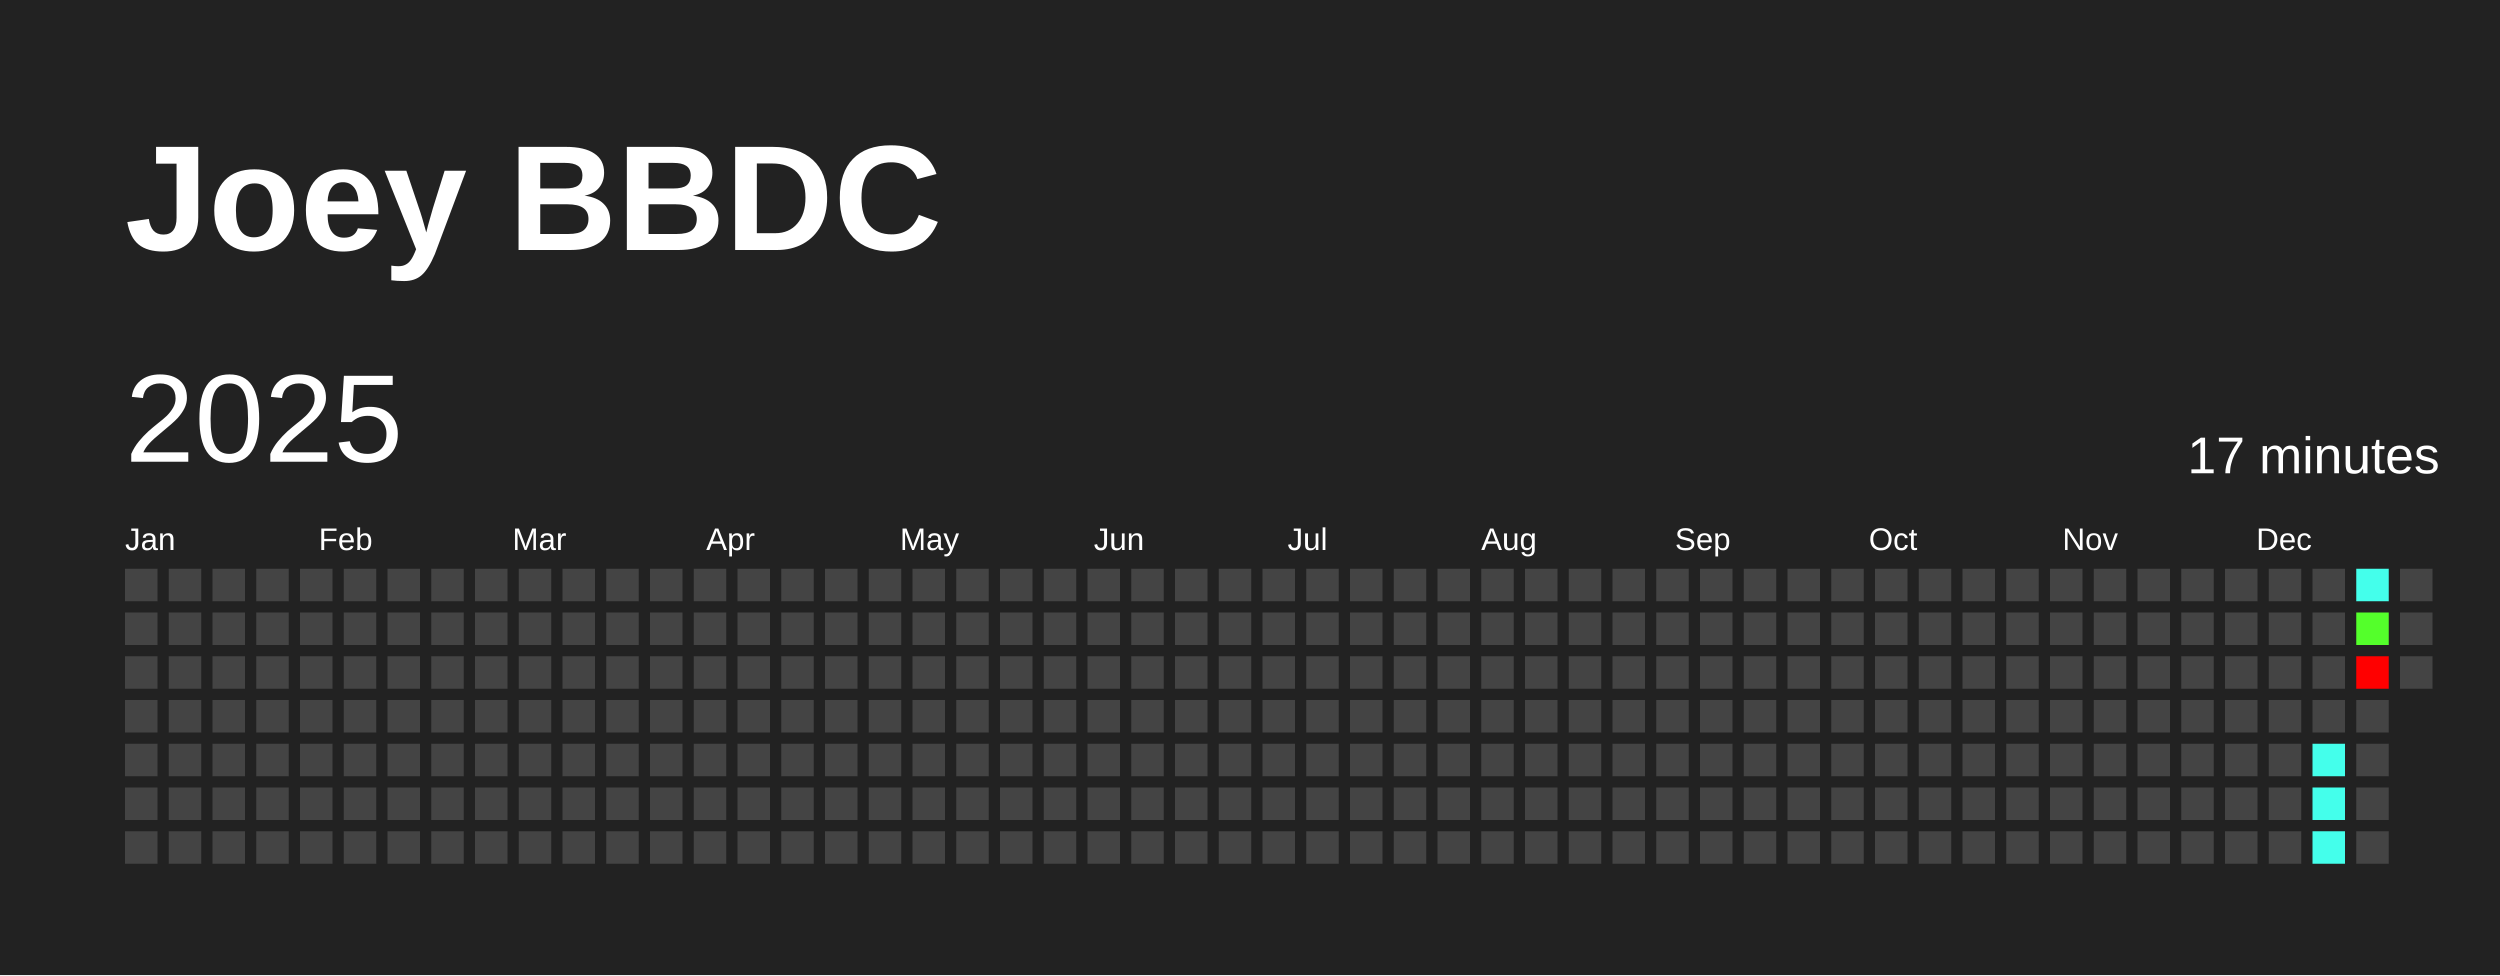
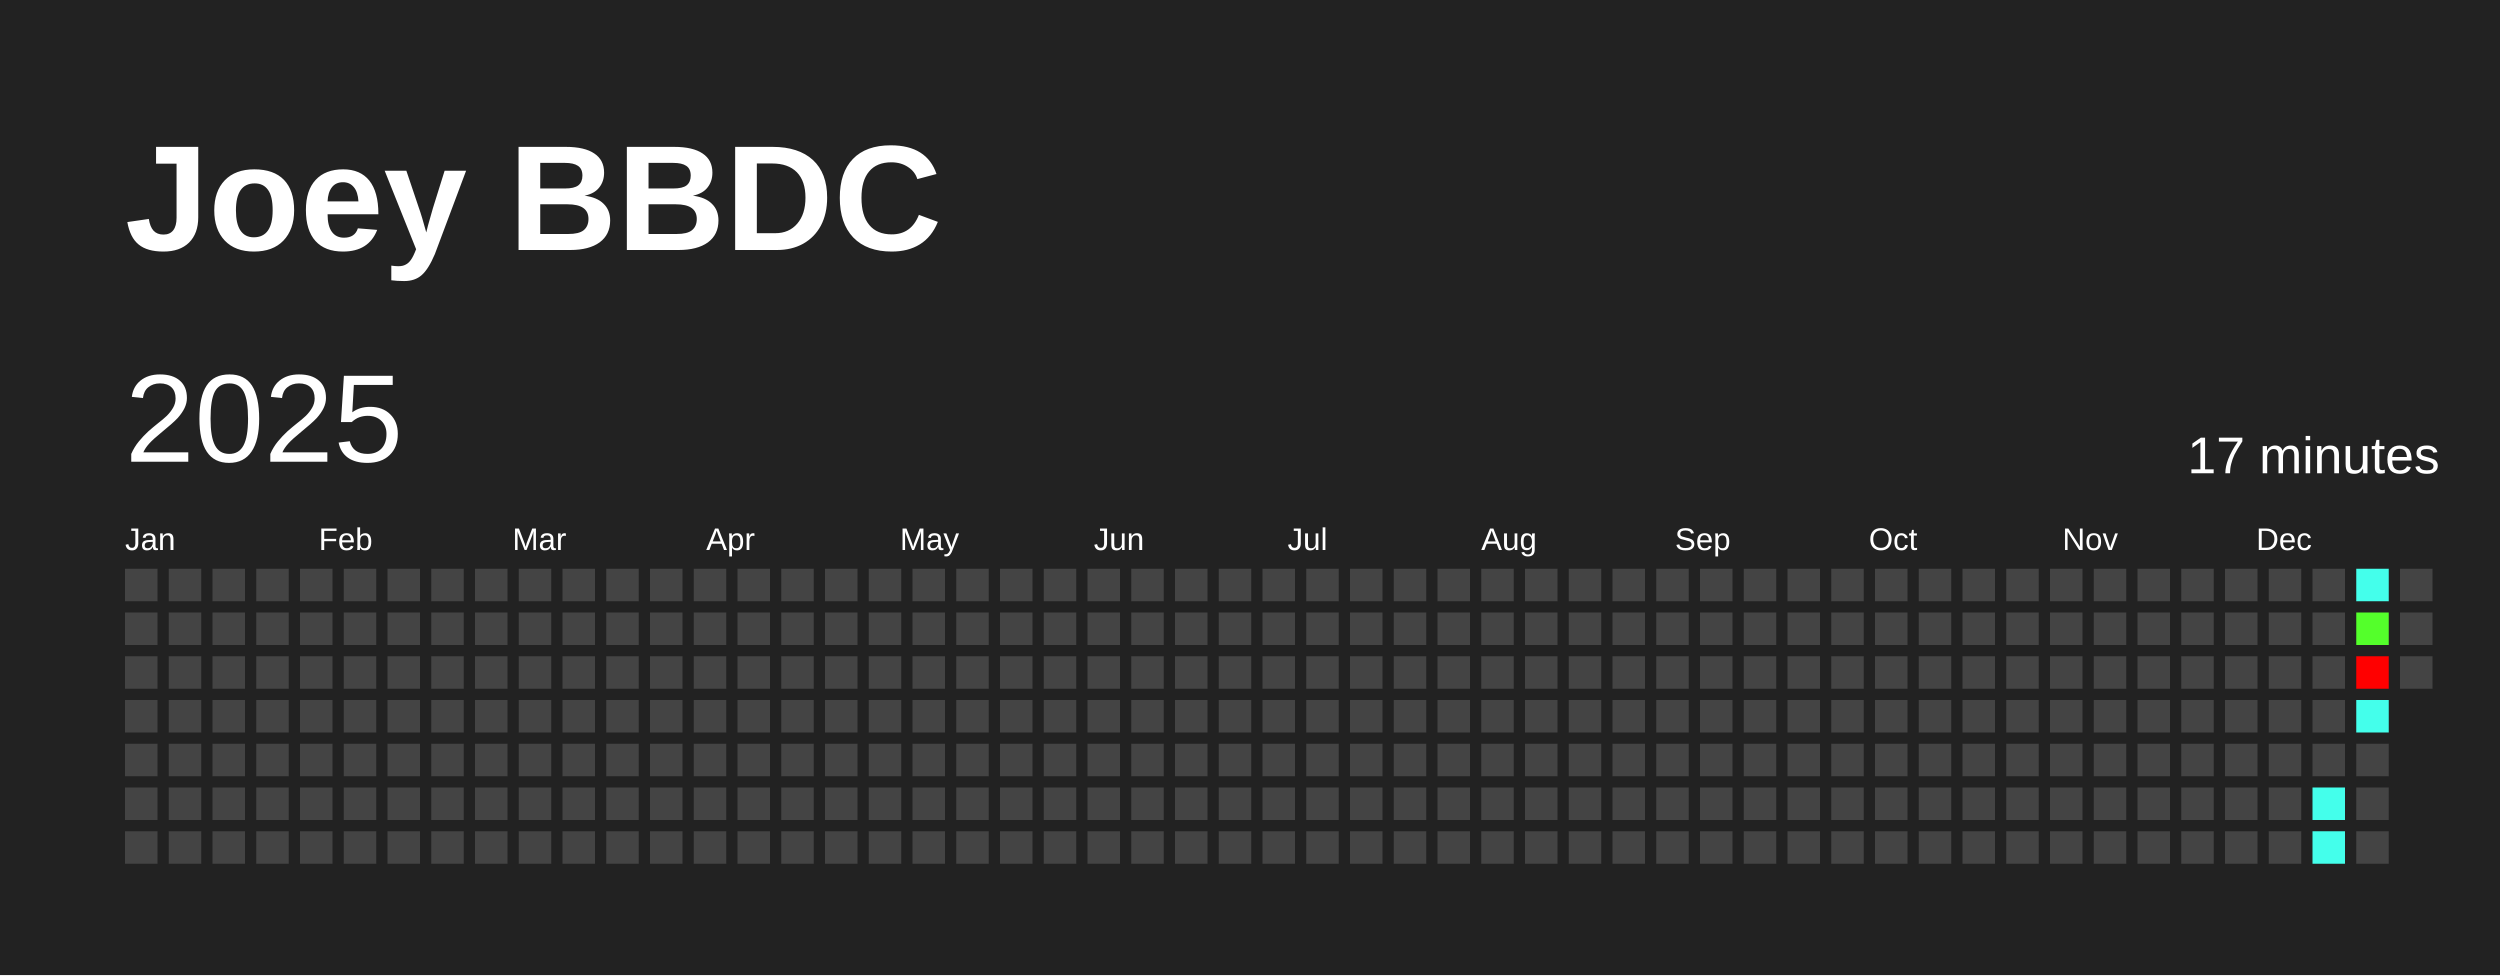
<svg xmlns="http://www.w3.org/2000/svg" baseProfile="full" height="78mm" version="1.1" viewBox="0,0,200,78" width="200mm">
  <defs />
  <rect fill="#222222" height="78" width="200" x="0" y="0" />
  <text fill="#FFFFFF" style="font-size:12px; font-family:Arial; font-weight:bold;" x="10" y="20">Joey BBDC</text>
  <text dominant-baseline="hanging" fill="#FFFFFF" style="font-size:10.0px; font-family:Arial;" x="10" y="30">2025</text>
  <text dominant-baseline="hanging" fill="#FFFFFF" style="font-size:4.125px; font-family:Arial;" x="175" y="35">17 minutes</text>
  <text fill="#FFFFFF" style="font-size:2.5px; font-family:Arial" x="10.0" y="44">Jan</text>
  <text fill="#FFFFFF" style="font-size:2.5px; font-family:Arial" x="25.5" y="44">Feb</text>
  <text fill="#FFFFFF" style="font-size:2.5px; font-family:Arial" x="41.0" y="44">Mar</text>
  <text fill="#FFFFFF" style="font-size:2.5px; font-family:Arial" x="56.5" y="44">Apr</text>
  <text fill="#FFFFFF" style="font-size:2.5px; font-family:Arial" x="72.0" y="44">May</text>
  <text fill="#FFFFFF" style="font-size:2.5px; font-family:Arial" x="87.5" y="44">Jun</text>
  <text fill="#FFFFFF" style="font-size:2.5px; font-family:Arial" x="103.0" y="44">Jul</text>
  <text fill="#FFFFFF" style="font-size:2.5px; font-family:Arial" x="118.5" y="44">Aug</text>
  <text fill="#FFFFFF" style="font-size:2.5px; font-family:Arial" x="134.0" y="44">Sep</text>
  <text fill="#FFFFFF" style="font-size:2.5px; font-family:Arial" x="149.5" y="44">Oct</text>
  <text fill="#FFFFFF" style="font-size:2.5px; font-family:Arial" x="165.0" y="44">Nov</text>
  <text fill="#FFFFFF" style="font-size:2.5px; font-family:Arial" x="180.5" y="44">Dec</text>
  <rect fill="#444444" height="2.6" width="2.6" x="10.0" y="45.5" />
  <rect fill="#444444" height="2.6" width="2.6" x="10.0" y="49.0" />
  <rect fill="#444444" height="2.6" width="2.6" x="10.0" y="52.5" />
  <rect fill="#444444" height="2.6" width="2.6" x="10.0" y="56.0" />
  <rect fill="#444444" height="2.6" width="2.6" x="10.0" y="59.5" />
  <rect fill="#444444" height="2.6" width="2.6" x="10.0" y="63.0" />
  <rect fill="#444444" height="2.6" width="2.6" x="10.0" y="66.5" />
  <rect fill="#444444" height="2.6" width="2.6" x="13.5" y="45.5" />
  <rect fill="#444444" height="2.6" width="2.6" x="13.5" y="49.0" />
  <rect fill="#444444" height="2.6" width="2.6" x="13.5" y="52.5" />
  <rect fill="#444444" height="2.6" width="2.6" x="13.5" y="56.0" />
  <rect fill="#444444" height="2.6" width="2.6" x="13.5" y="59.5" />
  <rect fill="#444444" height="2.6" width="2.6" x="13.5" y="63.0" />
  <rect fill="#444444" height="2.6" width="2.6" x="13.5" y="66.5" />
  <rect fill="#444444" height="2.6" width="2.6" x="17.0" y="45.5" />
  <rect fill="#444444" height="2.6" width="2.6" x="17.0" y="49.0" />
  <rect fill="#444444" height="2.6" width="2.6" x="17.0" y="52.5" />
  <rect fill="#444444" height="2.6" width="2.6" x="17.0" y="56.0" />
  <rect fill="#444444" height="2.6" width="2.6" x="17.0" y="59.5" />
  <rect fill="#444444" height="2.6" width="2.6" x="17.0" y="63.0" />
  <rect fill="#444444" height="2.6" width="2.6" x="17.0" y="66.5" />
  <rect fill="#444444" height="2.6" width="2.6" x="20.5" y="45.5" />
  <rect fill="#444444" height="2.6" width="2.6" x="20.5" y="49.0" />
  <rect fill="#444444" height="2.6" width="2.6" x="20.5" y="52.5" />
  <rect fill="#444444" height="2.6" width="2.6" x="20.5" y="56.0" />
  <rect fill="#444444" height="2.6" width="2.6" x="20.5" y="59.5" />
  <rect fill="#444444" height="2.6" width="2.6" x="20.5" y="63.0" />
  <rect fill="#444444" height="2.6" width="2.6" x="20.5" y="66.5" />
  <rect fill="#444444" height="2.6" width="2.6" x="24.0" y="45.5" />
  <rect fill="#444444" height="2.6" width="2.6" x="24.0" y="49.0" />
  <rect fill="#444444" height="2.6" width="2.6" x="24.0" y="52.5" />
  <rect fill="#444444" height="2.6" width="2.6" x="24.0" y="56.0" />
  <rect fill="#444444" height="2.6" width="2.6" x="24.0" y="59.5" />
  <rect fill="#444444" height="2.6" width="2.6" x="24.0" y="63.0" />
  <rect fill="#444444" height="2.6" width="2.6" x="24.0" y="66.5" />
  <rect fill="#444444" height="2.6" width="2.6" x="27.5" y="45.5" />
  <rect fill="#444444" height="2.6" width="2.6" x="27.5" y="49.0" />
  <rect fill="#444444" height="2.6" width="2.6" x="27.5" y="52.5" />
  <rect fill="#444444" height="2.6" width="2.6" x="27.5" y="56.0" />
  <rect fill="#444444" height="2.6" width="2.6" x="27.5" y="59.5" />
  <rect fill="#444444" height="2.6" width="2.6" x="27.5" y="63.0" />
  <rect fill="#444444" height="2.6" width="2.6" x="27.5" y="66.5" />
  <rect fill="#444444" height="2.6" width="2.6" x="31.0" y="45.5" />
  <rect fill="#444444" height="2.6" width="2.6" x="31.0" y="49.0" />
  <rect fill="#444444" height="2.6" width="2.6" x="31.0" y="52.5" />
  <rect fill="#444444" height="2.6" width="2.6" x="31.0" y="56.0" />
  <rect fill="#444444" height="2.6" width="2.6" x="31.0" y="59.5" />
  <rect fill="#444444" height="2.6" width="2.6" x="31.0" y="63.0" />
  <rect fill="#444444" height="2.6" width="2.6" x="31.0" y="66.5" />
  <rect fill="#444444" height="2.6" width="2.6" x="34.5" y="45.5" />
  <rect fill="#444444" height="2.6" width="2.6" x="34.5" y="49.0" />
  <rect fill="#444444" height="2.6" width="2.6" x="34.5" y="52.5" />
  <rect fill="#444444" height="2.6" width="2.6" x="34.5" y="56.0" />
  <rect fill="#444444" height="2.6" width="2.6" x="34.5" y="59.5" />
  <rect fill="#444444" height="2.6" width="2.6" x="34.5" y="63.0" />
  <rect fill="#444444" height="2.6" width="2.6" x="34.5" y="66.5" />
  <rect fill="#444444" height="2.6" width="2.6" x="38.0" y="45.5" />
  <rect fill="#444444" height="2.6" width="2.6" x="38.0" y="49.0" />
  <rect fill="#444444" height="2.6" width="2.6" x="38.0" y="52.5" />
  <rect fill="#444444" height="2.6" width="2.6" x="38.0" y="56.0" />
  <rect fill="#444444" height="2.6" width="2.6" x="38.0" y="59.5" />
  <rect fill="#444444" height="2.6" width="2.6" x="38.0" y="63.0" />
  <rect fill="#444444" height="2.6" width="2.6" x="38.0" y="66.5" />
  <rect fill="#444444" height="2.6" width="2.6" x="41.5" y="45.5" />
  <rect fill="#444444" height="2.6" width="2.6" x="41.5" y="49.0" />
  <rect fill="#444444" height="2.6" width="2.6" x="41.5" y="52.5" />
  <rect fill="#444444" height="2.6" width="2.6" x="41.5" y="56.0" />
  <rect fill="#444444" height="2.6" width="2.6" x="41.5" y="59.5" />
  <rect fill="#444444" height="2.6" width="2.6" x="41.5" y="63.0" />
  <rect fill="#444444" height="2.6" width="2.6" x="41.5" y="66.5" />
  <rect fill="#444444" height="2.6" width="2.6" x="45.0" y="45.5" />
  <rect fill="#444444" height="2.6" width="2.6" x="45.0" y="49.0" />
  <rect fill="#444444" height="2.6" width="2.6" x="45.0" y="52.5" />
  <rect fill="#444444" height="2.6" width="2.6" x="45.0" y="56.0" />
  <rect fill="#444444" height="2.6" width="2.6" x="45.0" y="59.5" />
  <rect fill="#444444" height="2.6" width="2.6" x="45.0" y="63.0" />
  <rect fill="#444444" height="2.6" width="2.6" x="45.0" y="66.5" />
  <rect fill="#444444" height="2.6" width="2.6" x="48.5" y="45.5" />
  <rect fill="#444444" height="2.6" width="2.6" x="48.5" y="49.0" />
  <rect fill="#444444" height="2.6" width="2.6" x="48.5" y="52.5" />
  <rect fill="#444444" height="2.6" width="2.6" x="48.5" y="56.0" />
  <rect fill="#444444" height="2.6" width="2.6" x="48.5" y="59.5" />
  <rect fill="#444444" height="2.6" width="2.6" x="48.5" y="63.0" />
  <rect fill="#444444" height="2.6" width="2.6" x="48.5" y="66.5" />
  <rect fill="#444444" height="2.6" width="2.6" x="52.0" y="45.5" />
  <rect fill="#444444" height="2.6" width="2.6" x="52.0" y="49.0" />
  <rect fill="#444444" height="2.6" width="2.6" x="52.0" y="52.5" />
  <rect fill="#444444" height="2.6" width="2.6" x="52.0" y="56.0" />
  <rect fill="#444444" height="2.6" width="2.6" x="52.0" y="59.5" />
  <rect fill="#444444" height="2.6" width="2.6" x="52.0" y="63.0" />
  <rect fill="#444444" height="2.6" width="2.6" x="52.0" y="66.5" />
  <rect fill="#444444" height="2.6" width="2.6" x="55.5" y="45.5" />
  <rect fill="#444444" height="2.6" width="2.6" x="55.5" y="49.0" />
  <rect fill="#444444" height="2.6" width="2.6" x="55.5" y="52.5" />
  <rect fill="#444444" height="2.6" width="2.6" x="55.5" y="56.0" />
  <rect fill="#444444" height="2.6" width="2.6" x="55.5" y="59.5" />
  <rect fill="#444444" height="2.6" width="2.6" x="55.5" y="63.0" />
  <rect fill="#444444" height="2.6" width="2.6" x="55.5" y="66.5" />
  <rect fill="#444444" height="2.6" width="2.6" x="59.0" y="45.5" />
  <rect fill="#444444" height="2.6" width="2.6" x="59.0" y="49.0" />
  <rect fill="#444444" height="2.6" width="2.6" x="59.0" y="52.5" />
  <rect fill="#444444" height="2.6" width="2.6" x="59.0" y="56.0" />
  <rect fill="#444444" height="2.6" width="2.6" x="59.0" y="59.5" />
  <rect fill="#444444" height="2.6" width="2.6" x="59.0" y="63.0" />
  <rect fill="#444444" height="2.6" width="2.6" x="59.0" y="66.5" />
  <rect fill="#444444" height="2.6" width="2.6" x="62.5" y="45.5" />
  <rect fill="#444444" height="2.6" width="2.6" x="62.5" y="49.0" />
  <rect fill="#444444" height="2.6" width="2.6" x="62.5" y="52.5" />
  <rect fill="#444444" height="2.6" width="2.6" x="62.5" y="56.0" />
  <rect fill="#444444" height="2.6" width="2.6" x="62.5" y="59.5" />
  <rect fill="#444444" height="2.6" width="2.6" x="62.5" y="63.0" />
  <rect fill="#444444" height="2.6" width="2.6" x="62.5" y="66.5" />
  <rect fill="#444444" height="2.6" width="2.6" x="66.0" y="45.5" />
  <rect fill="#444444" height="2.6" width="2.6" x="66.0" y="49.0" />
  <rect fill="#444444" height="2.6" width="2.6" x="66.0" y="52.5" />
  <rect fill="#444444" height="2.6" width="2.6" x="66.0" y="56.0" />
  <rect fill="#444444" height="2.6" width="2.6" x="66.0" y="59.5" />
  <rect fill="#444444" height="2.6" width="2.6" x="66.0" y="63.0" />
  <rect fill="#444444" height="2.6" width="2.6" x="66.0" y="66.5" />
  <rect fill="#444444" height="2.6" width="2.6" x="69.5" y="45.5" />
  <rect fill="#444444" height="2.6" width="2.6" x="69.5" y="49.0" />
  <rect fill="#444444" height="2.6" width="2.6" x="69.5" y="52.5" />
  <rect fill="#444444" height="2.6" width="2.6" x="69.5" y="56.0" />
  <rect fill="#444444" height="2.6" width="2.6" x="69.5" y="59.5" />
  <rect fill="#444444" height="2.6" width="2.6" x="69.5" y="63.0" />
  <rect fill="#444444" height="2.6" width="2.6" x="69.5" y="66.5" />
  <rect fill="#444444" height="2.6" width="2.6" x="73.0" y="45.5" />
  <rect fill="#444444" height="2.6" width="2.6" x="73.0" y="49.0" />
  <rect fill="#444444" height="2.6" width="2.6" x="73.0" y="52.5" />
  <rect fill="#444444" height="2.6" width="2.6" x="73.0" y="56.0" />
  <rect fill="#444444" height="2.6" width="2.6" x="73.0" y="59.5" />
  <rect fill="#444444" height="2.6" width="2.6" x="73.0" y="63.0" />
  <rect fill="#444444" height="2.6" width="2.6" x="73.0" y="66.5" />
  <rect fill="#444444" height="2.6" width="2.6" x="76.5" y="45.5" />
  <rect fill="#444444" height="2.6" width="2.6" x="76.5" y="49.0" />
  <rect fill="#444444" height="2.6" width="2.6" x="76.5" y="52.5" />
  <rect fill="#444444" height="2.6" width="2.6" x="76.5" y="56.0" />
  <rect fill="#444444" height="2.6" width="2.6" x="76.5" y="59.5" />
  <rect fill="#444444" height="2.6" width="2.6" x="76.5" y="63.0" />
  <rect fill="#444444" height="2.6" width="2.6" x="76.5" y="66.5" />
  <rect fill="#444444" height="2.6" width="2.6" x="80.0" y="45.5" />
  <rect fill="#444444" height="2.6" width="2.6" x="80.0" y="49.0" />
  <rect fill="#444444" height="2.6" width="2.6" x="80.0" y="52.5" />
  <rect fill="#444444" height="2.6" width="2.6" x="80.0" y="56.0" />
  <rect fill="#444444" height="2.6" width="2.6" x="80.0" y="59.5" />
  <rect fill="#444444" height="2.6" width="2.6" x="80.0" y="63.0" />
  <rect fill="#444444" height="2.6" width="2.6" x="80.0" y="66.5" />
  <rect fill="#444444" height="2.6" width="2.6" x="83.5" y="45.5" />
  <rect fill="#444444" height="2.6" width="2.6" x="83.5" y="49.0" />
  <rect fill="#444444" height="2.6" width="2.6" x="83.5" y="52.5" />
  <rect fill="#444444" height="2.6" width="2.6" x="83.5" y="56.0" />
  <rect fill="#444444" height="2.6" width="2.6" x="83.5" y="59.5" />
  <rect fill="#444444" height="2.6" width="2.6" x="83.5" y="63.0" />
  <rect fill="#444444" height="2.6" width="2.6" x="83.5" y="66.5" />
  <rect fill="#444444" height="2.6" width="2.6" x="87.0" y="45.5" />
  <rect fill="#444444" height="2.6" width="2.6" x="87.0" y="49.0" />
  <rect fill="#444444" height="2.6" width="2.6" x="87.0" y="52.5" />
  <rect fill="#444444" height="2.6" width="2.6" x="87.0" y="56.0" />
  <rect fill="#444444" height="2.6" width="2.6" x="87.0" y="59.5" />
  <rect fill="#444444" height="2.6" width="2.6" x="87.0" y="63.0" />
  <rect fill="#444444" height="2.6" width="2.6" x="87.0" y="66.5" />
  <rect fill="#444444" height="2.6" width="2.6" x="90.5" y="45.5" />
  <rect fill="#444444" height="2.6" width="2.6" x="90.5" y="49.0" />
  <rect fill="#444444" height="2.6" width="2.6" x="90.5" y="52.5" />
  <rect fill="#444444" height="2.6" width="2.6" x="90.5" y="56.0" />
  <rect fill="#444444" height="2.6" width="2.6" x="90.5" y="59.5" />
  <rect fill="#444444" height="2.6" width="2.6" x="90.5" y="63.0" />
  <rect fill="#444444" height="2.6" width="2.6" x="90.5" y="66.5" />
  <rect fill="#444444" height="2.6" width="2.6" x="94.0" y="45.5" />
  <rect fill="#444444" height="2.6" width="2.6" x="94.0" y="49.0" />
  <rect fill="#444444" height="2.6" width="2.6" x="94.0" y="52.5" />
  <rect fill="#444444" height="2.6" width="2.6" x="94.0" y="56.0" />
  <rect fill="#444444" height="2.6" width="2.6" x="94.0" y="59.5" />
  <rect fill="#444444" height="2.6" width="2.6" x="94.0" y="63.0" />
  <rect fill="#444444" height="2.6" width="2.6" x="94.0" y="66.5" />
  <rect fill="#444444" height="2.6" width="2.6" x="97.5" y="45.5" />
  <rect fill="#444444" height="2.6" width="2.6" x="97.5" y="49.0" />
  <rect fill="#444444" height="2.6" width="2.6" x="97.5" y="52.5" />
  <rect fill="#444444" height="2.6" width="2.6" x="97.5" y="56.0" />
  <rect fill="#444444" height="2.6" width="2.6" x="97.5" y="59.5" />
  <rect fill="#444444" height="2.6" width="2.6" x="97.5" y="63.0" />
  <rect fill="#444444" height="2.6" width="2.6" x="97.5" y="66.5" />
  <rect fill="#444444" height="2.6" width="2.6" x="101.0" y="45.5" />
  <rect fill="#444444" height="2.6" width="2.6" x="101.0" y="49.0" />
  <rect fill="#444444" height="2.6" width="2.6" x="101.0" y="52.5" />
  <rect fill="#444444" height="2.6" width="2.6" x="101.0" y="56.0" />
  <rect fill="#444444" height="2.6" width="2.6" x="101.0" y="59.5" />
  <rect fill="#444444" height="2.6" width="2.6" x="101.0" y="63.0" />
  <rect fill="#444444" height="2.6" width="2.6" x="101.0" y="66.5" />
  <rect fill="#444444" height="2.6" width="2.6" x="104.5" y="45.5" />
  <rect fill="#444444" height="2.6" width="2.6" x="104.5" y="49.0" />
  <rect fill="#444444" height="2.6" width="2.6" x="104.5" y="52.5" />
  <rect fill="#444444" height="2.6" width="2.6" x="104.5" y="56.0" />
  <rect fill="#444444" height="2.6" width="2.6" x="104.5" y="59.5" />
  <rect fill="#444444" height="2.6" width="2.6" x="104.5" y="63.0" />
  <rect fill="#444444" height="2.6" width="2.6" x="104.5" y="66.5" />
  <rect fill="#444444" height="2.6" width="2.6" x="108.0" y="45.5" />
  <rect fill="#444444" height="2.6" width="2.6" x="108.0" y="49.0" />
  <rect fill="#444444" height="2.6" width="2.6" x="108.0" y="52.5" />
  <rect fill="#444444" height="2.6" width="2.6" x="108.0" y="56.0" />
  <rect fill="#444444" height="2.6" width="2.6" x="108.0" y="59.5" />
  <rect fill="#444444" height="2.6" width="2.6" x="108.0" y="63.0" />
  <rect fill="#444444" height="2.6" width="2.6" x="108.0" y="66.5" />
  <rect fill="#444444" height="2.6" width="2.6" x="111.5" y="45.5" />
  <rect fill="#444444" height="2.6" width="2.6" x="111.5" y="49.0" />
  <rect fill="#444444" height="2.6" width="2.6" x="111.5" y="52.5" />
  <rect fill="#444444" height="2.6" width="2.6" x="111.5" y="56.0" />
  <rect fill="#444444" height="2.6" width="2.6" x="111.5" y="59.5" />
  <rect fill="#444444" height="2.6" width="2.6" x="111.5" y="63.0" />
  <rect fill="#444444" height="2.6" width="2.6" x="111.5" y="66.5" />
  <rect fill="#444444" height="2.6" width="2.6" x="115.0" y="45.5" />
  <rect fill="#444444" height="2.6" width="2.6" x="115.0" y="49.0" />
  <rect fill="#444444" height="2.6" width="2.6" x="115.0" y="52.5" />
  <rect fill="#444444" height="2.6" width="2.6" x="115.0" y="56.0" />
  <rect fill="#444444" height="2.6" width="2.6" x="115.0" y="59.5" />
  <rect fill="#444444" height="2.6" width="2.6" x="115.0" y="63.0" />
  <rect fill="#444444" height="2.6" width="2.6" x="115.0" y="66.5" />
  <rect fill="#444444" height="2.6" width="2.6" x="118.5" y="45.5" />
  <rect fill="#444444" height="2.6" width="2.6" x="118.5" y="49.0" />
  <rect fill="#444444" height="2.6" width="2.6" x="118.5" y="52.5" />
  <rect fill="#444444" height="2.6" width="2.6" x="118.5" y="56.0" />
  <rect fill="#444444" height="2.6" width="2.6" x="118.5" y="59.5" />
  <rect fill="#444444" height="2.6" width="2.6" x="118.5" y="63.0" />
  <rect fill="#444444" height="2.6" width="2.6" x="118.5" y="66.5" />
  <rect fill="#444444" height="2.6" width="2.6" x="122.0" y="45.5" />
  <rect fill="#444444" height="2.6" width="2.6" x="122.0" y="49.0" />
  <rect fill="#444444" height="2.6" width="2.6" x="122.0" y="52.5" />
  <rect fill="#444444" height="2.6" width="2.6" x="122.0" y="56.0" />
  <rect fill="#444444" height="2.6" width="2.6" x="122.0" y="59.5" />
  <rect fill="#444444" height="2.6" width="2.6" x="122.0" y="63.0" />
  <rect fill="#444444" height="2.6" width="2.6" x="122.0" y="66.5" />
  <rect fill="#444444" height="2.6" width="2.6" x="125.5" y="45.5" />
  <rect fill="#444444" height="2.6" width="2.6" x="125.5" y="49.0" />
  <rect fill="#444444" height="2.6" width="2.6" x="125.5" y="52.5" />
  <rect fill="#444444" height="2.6" width="2.6" x="125.5" y="56.0" />
  <rect fill="#444444" height="2.6" width="2.6" x="125.5" y="59.5" />
  <rect fill="#444444" height="2.6" width="2.6" x="125.5" y="63.0" />
  <rect fill="#444444" height="2.6" width="2.6" x="125.5" y="66.5" />
  <rect fill="#444444" height="2.6" width="2.6" x="129.0" y="45.5" />
  <rect fill="#444444" height="2.6" width="2.6" x="129.0" y="49.0" />
  <rect fill="#444444" height="2.6" width="2.6" x="129.0" y="52.5" />
  <rect fill="#444444" height="2.6" width="2.6" x="129.0" y="56.0" />
  <rect fill="#444444" height="2.6" width="2.6" x="129.0" y="59.5" />
  <rect fill="#444444" height="2.6" width="2.6" x="129.0" y="63.0" />
  <rect fill="#444444" height="2.6" width="2.6" x="129.0" y="66.5" />
  <rect fill="#444444" height="2.6" width="2.6" x="132.5" y="45.5" />
  <rect fill="#444444" height="2.6" width="2.6" x="132.5" y="49.0" />
  <rect fill="#444444" height="2.6" width="2.6" x="132.5" y="52.5" />
  <rect fill="#444444" height="2.6" width="2.6" x="132.5" y="56.0" />
  <rect fill="#444444" height="2.6" width="2.6" x="132.5" y="59.5" />
  <rect fill="#444444" height="2.6" width="2.6" x="132.5" y="63.0" />
  <rect fill="#444444" height="2.6" width="2.6" x="132.5" y="66.5" />
  <rect fill="#444444" height="2.6" width="2.6" x="136.0" y="45.5" />
  <rect fill="#444444" height="2.6" width="2.6" x="136.0" y="49.0" />
  <rect fill="#444444" height="2.6" width="2.6" x="136.0" y="52.5" />
  <rect fill="#444444" height="2.6" width="2.6" x="136.0" y="56.0" />
  <rect fill="#444444" height="2.6" width="2.6" x="136.0" y="59.5" />
  <rect fill="#444444" height="2.6" width="2.6" x="136.0" y="63.0" />
  <rect fill="#444444" height="2.6" width="2.6" x="136.0" y="66.5" />
  <rect fill="#444444" height="2.6" width="2.6" x="139.5" y="45.5" />
  <rect fill="#444444" height="2.6" width="2.6" x="139.5" y="49.0" />
  <rect fill="#444444" height="2.6" width="2.6" x="139.5" y="52.5" />
  <rect fill="#444444" height="2.6" width="2.6" x="139.5" y="56.0" />
  <rect fill="#444444" height="2.6" width="2.6" x="139.5" y="59.5" />
  <rect fill="#444444" height="2.6" width="2.6" x="139.5" y="63.0" />
  <rect fill="#444444" height="2.6" width="2.6" x="139.5" y="66.5" />
  <rect fill="#444444" height="2.6" width="2.6" x="143.0" y="45.5" />
  <rect fill="#444444" height="2.6" width="2.6" x="143.0" y="49.0" />
  <rect fill="#444444" height="2.6" width="2.6" x="143.0" y="52.5" />
  <rect fill="#444444" height="2.6" width="2.6" x="143.0" y="56.0" />
  <rect fill="#444444" height="2.6" width="2.6" x="143.0" y="59.5" />
  <rect fill="#444444" height="2.6" width="2.6" x="143.0" y="63.0" />
  <rect fill="#444444" height="2.6" width="2.6" x="143.0" y="66.5" />
  <rect fill="#444444" height="2.6" width="2.6" x="146.5" y="45.5" />
  <rect fill="#444444" height="2.6" width="2.6" x="146.5" y="49.0" />
  <rect fill="#444444" height="2.6" width="2.6" x="146.5" y="52.5" />
  <rect fill="#444444" height="2.6" width="2.6" x="146.5" y="56.0" />
  <rect fill="#444444" height="2.6" width="2.6" x="146.5" y="59.5" />
  <rect fill="#444444" height="2.6" width="2.6" x="146.5" y="63.0" />
  <rect fill="#444444" height="2.6" width="2.6" x="146.5" y="66.5" />
  <rect fill="#444444" height="2.6" width="2.6" x="150.0" y="45.5" />
  <rect fill="#444444" height="2.6" width="2.6" x="150.0" y="49.0" />
  <rect fill="#444444" height="2.6" width="2.6" x="150.0" y="52.5" />
  <rect fill="#444444" height="2.6" width="2.6" x="150.0" y="56.0" />
  <rect fill="#444444" height="2.6" width="2.6" x="150.0" y="59.5" />
  <rect fill="#444444" height="2.6" width="2.6" x="150.0" y="63.0" />
  <rect fill="#444444" height="2.6" width="2.6" x="150.0" y="66.5" />
  <rect fill="#444444" height="2.6" width="2.6" x="153.5" y="45.5" />
  <rect fill="#444444" height="2.6" width="2.6" x="153.5" y="49.0" />
  <rect fill="#444444" height="2.6" width="2.6" x="153.5" y="52.5" />
  <rect fill="#444444" height="2.6" width="2.6" x="153.5" y="56.0" />
  <rect fill="#444444" height="2.6" width="2.6" x="153.5" y="59.5" />
  <rect fill="#444444" height="2.6" width="2.6" x="153.5" y="63.0" />
  <rect fill="#444444" height="2.6" width="2.6" x="153.5" y="66.5" />
  <rect fill="#444444" height="2.6" width="2.6" x="157.0" y="45.5" />
  <rect fill="#444444" height="2.6" width="2.6" x="157.0" y="49.0" />
  <rect fill="#444444" height="2.6" width="2.6" x="157.0" y="52.5" />
  <rect fill="#444444" height="2.6" width="2.6" x="157.0" y="56.0" />
  <rect fill="#444444" height="2.6" width="2.6" x="157.0" y="59.5" />
  <rect fill="#444444" height="2.6" width="2.6" x="157.0" y="63.0" />
  <rect fill="#444444" height="2.6" width="2.6" x="157.0" y="66.5" />
  <rect fill="#444444" height="2.6" width="2.6" x="160.5" y="45.5" />
  <rect fill="#444444" height="2.6" width="2.6" x="160.5" y="49.0" />
  <rect fill="#444444" height="2.6" width="2.6" x="160.5" y="52.5" />
  <rect fill="#444444" height="2.6" width="2.6" x="160.5" y="56.0" />
  <rect fill="#444444" height="2.6" width="2.6" x="160.5" y="59.5" />
  <rect fill="#444444" height="2.6" width="2.6" x="160.5" y="63.0" />
  <rect fill="#444444" height="2.6" width="2.6" x="160.5" y="66.5" />
  <rect fill="#444444" height="2.6" width="2.6" x="164.0" y="45.5" />
  <rect fill="#444444" height="2.6" width="2.6" x="164.0" y="49.0" />
  <rect fill="#444444" height="2.6" width="2.6" x="164.0" y="52.5" />
  <rect fill="#444444" height="2.6" width="2.6" x="164.0" y="56.0" />
  <rect fill="#444444" height="2.6" width="2.6" x="164.0" y="59.5" />
  <rect fill="#444444" height="2.6" width="2.6" x="164.0" y="63.0" />
  <rect fill="#444444" height="2.6" width="2.6" x="164.0" y="66.5" />
  <rect fill="#444444" height="2.6" width="2.6" x="167.5" y="45.5" />
  <rect fill="#444444" height="2.6" width="2.6" x="167.5" y="49.0" />
  <rect fill="#444444" height="2.6" width="2.6" x="167.5" y="52.5" />
  <rect fill="#444444" height="2.6" width="2.6" x="167.5" y="56.0" />
  <rect fill="#444444" height="2.6" width="2.6" x="167.5" y="59.5" />
  <rect fill="#444444" height="2.6" width="2.6" x="167.5" y="63.0" />
  <rect fill="#444444" height="2.6" width="2.6" x="167.5" y="66.5" />
  <rect fill="#444444" height="2.6" width="2.6" x="171.0" y="45.5" />
  <rect fill="#444444" height="2.6" width="2.6" x="171.0" y="49.0" />
  <rect fill="#444444" height="2.6" width="2.6" x="171.0" y="52.5" />
  <rect fill="#444444" height="2.6" width="2.6" x="171.0" y="56.0" />
  <rect fill="#444444" height="2.6" width="2.6" x="171.0" y="59.5" />
  <rect fill="#444444" height="2.6" width="2.6" x="171.0" y="63.0" />
  <rect fill="#444444" height="2.6" width="2.6" x="171.0" y="66.5" />
  <rect fill="#444444" height="2.6" width="2.6" x="174.5" y="45.5" />
  <rect fill="#444444" height="2.6" width="2.6" x="174.5" y="49.0" />
  <rect fill="#444444" height="2.6" width="2.6" x="174.5" y="52.5" />
  <rect fill="#444444" height="2.6" width="2.6" x="174.5" y="56.0" />
  <rect fill="#444444" height="2.6" width="2.6" x="174.5" y="59.5" />
  <rect fill="#444444" height="2.6" width="2.6" x="174.5" y="63.0" />
  <rect fill="#444444" height="2.6" width="2.6" x="174.5" y="66.5" />
  <rect fill="#444444" height="2.6" width="2.6" x="178.0" y="45.5" />
  <rect fill="#444444" height="2.6" width="2.6" x="178.0" y="49.0" />
  <rect fill="#444444" height="2.6" width="2.6" x="178.0" y="52.5" />
  <rect fill="#444444" height="2.6" width="2.6" x="178.0" y="56.0" />
  <rect fill="#444444" height="2.6" width="2.6" x="178.0" y="59.5" />
  <rect fill="#444444" height="2.6" width="2.6" x="178.0" y="63.0" />
  <rect fill="#444444" height="2.6" width="2.6" x="178.0" y="66.5" />
  <rect fill="#444444" height="2.6" width="2.6" x="181.5" y="45.5" />
  <rect fill="#444444" height="2.6" width="2.6" x="181.5" y="49.0" />
  <rect fill="#444444" height="2.6" width="2.6" x="181.5" y="52.5" />
  <rect fill="#444444" height="2.6" width="2.6" x="181.5" y="56.0" />
  <rect fill="#444444" height="2.6" width="2.6" x="181.5" y="59.5" />
  <rect fill="#444444" height="2.6" width="2.6" x="181.5" y="63.0" />
  <rect fill="#444444" height="2.6" width="2.6" x="181.5" y="66.5" />
  <rect fill="#444444" height="2.6" width="2.6" x="185.0" y="45.5" />
  <rect fill="#444444" height="2.6" width="2.6" x="185.0" y="49.0" />
  <rect fill="#444444" height="2.6" width="2.6" x="185.0" y="52.5" />
  <rect fill="#444444" height="2.6" width="2.6" x="185.0" y="56.0" />
-   <rect fill="#44ffeb" height="2.6" width="2.6" x="185.0" y="59.5" />
+   <rect fill="#444444" height="2.6" width="2.6" x="185.0" y="59.5" />
  <rect fill="#44ffeb" height="2.6" width="2.6" x="185.0" y="63.0" />
  <rect fill="#44ffeb" height="2.6" width="2.6" x="185.0" y="66.5" />
  <rect fill="#44ffeb" height="2.6" width="2.6" x="188.5" y="45.5" />
  <rect fill="#54ff2b" height="2.6" width="2.6" x="188.5" y="49.0" />
  <rect fill="red" height="2.6" width="2.6" x="188.5" y="52.5" />
-   <rect fill="#444444" height="2.6" width="2.6" x="188.5" y="56.0" />
+   <rect fill="#44ffeb" height="2.6" width="2.6" x="188.5" y="56.0" />
  <rect fill="#444444" height="2.6" width="2.6" x="188.5" y="59.5" />
  <rect fill="#444444" height="2.6" width="2.6" x="188.5" y="63.0" />
  <rect fill="#444444" height="2.6" width="2.6" x="188.5" y="66.5" />
  <rect fill="#444444" height="2.6" width="2.6" x="192.0" y="45.5" />
  <rect fill="#444444" height="2.6" width="2.6" x="192.0" y="49.0" />
  <rect fill="#444444" height="2.6" width="2.6" x="192.0" y="52.5" />
</svg>
